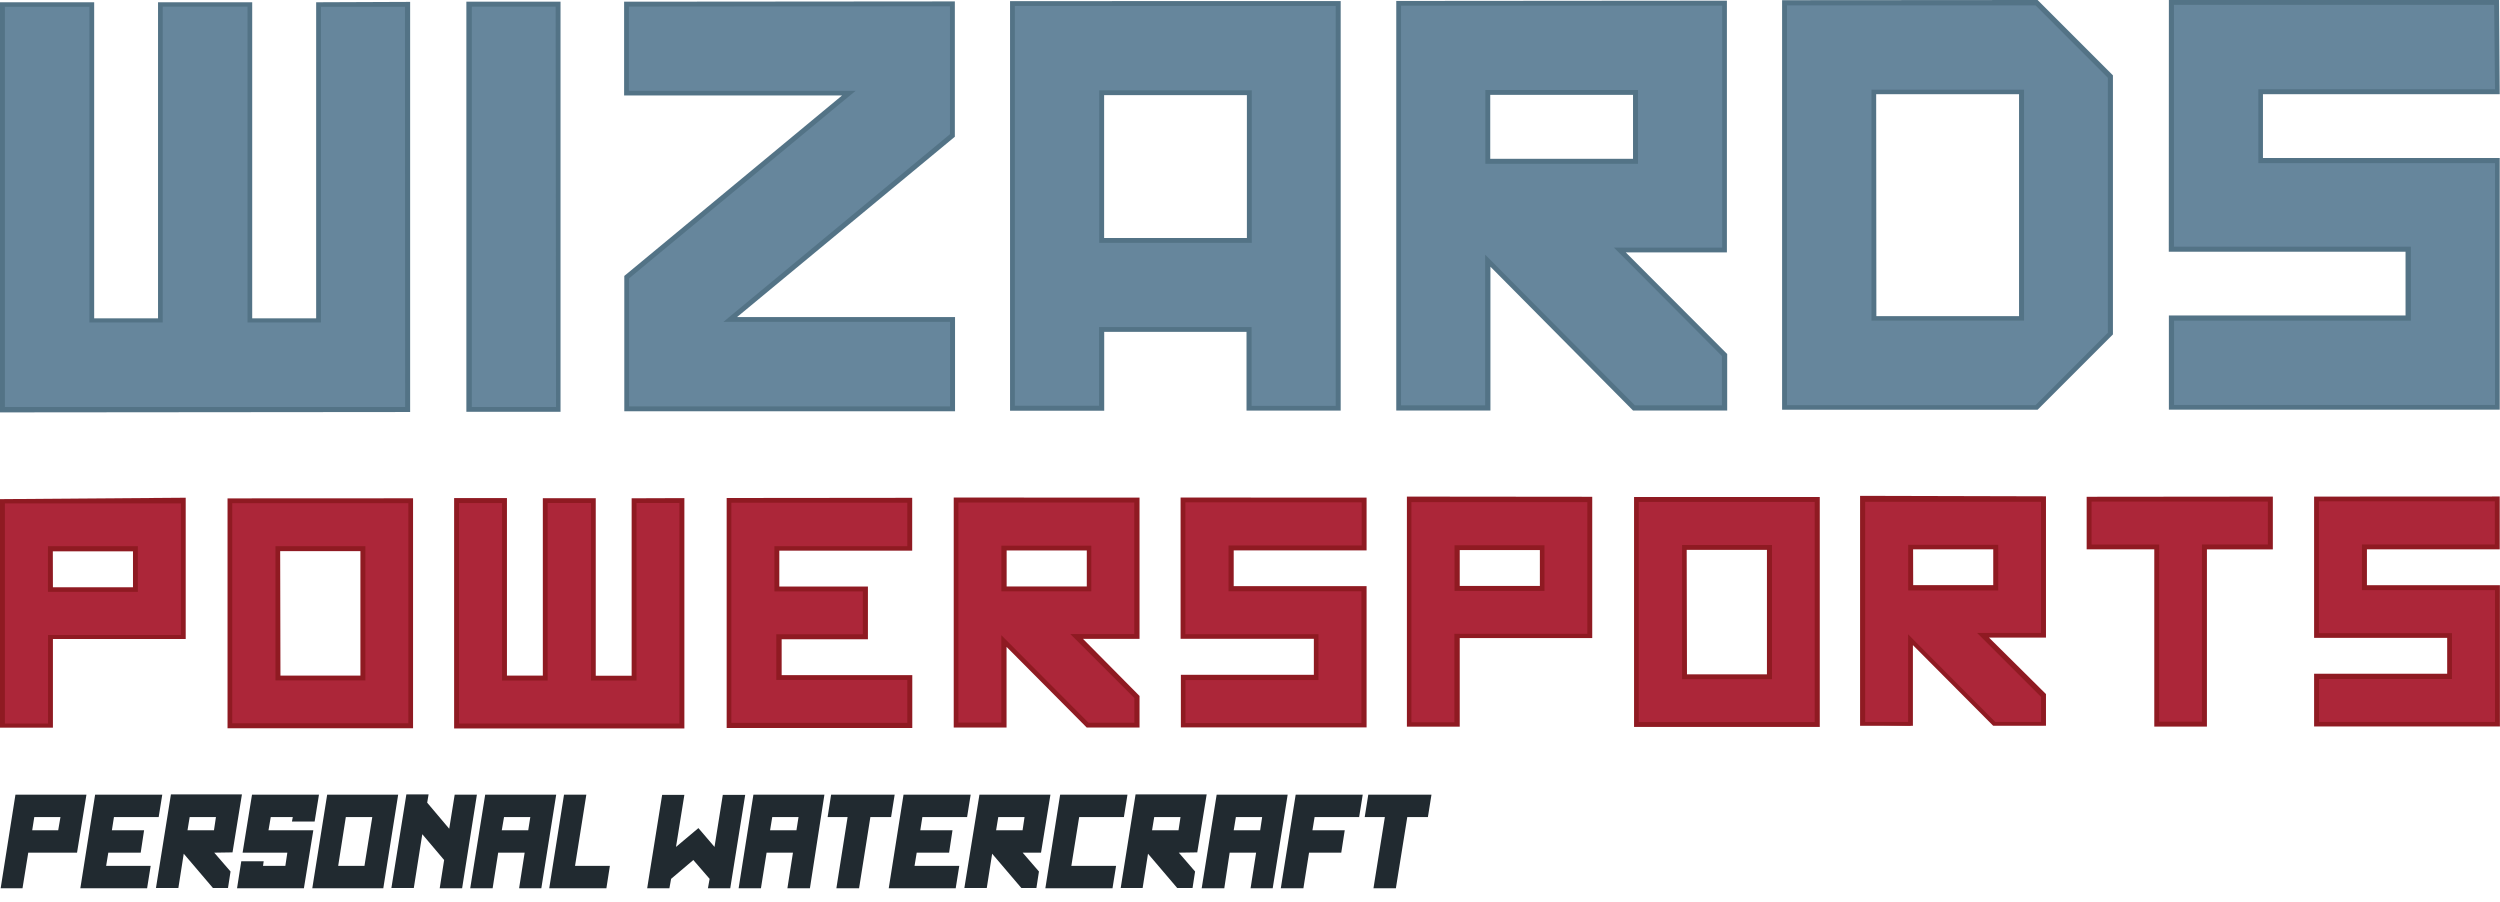
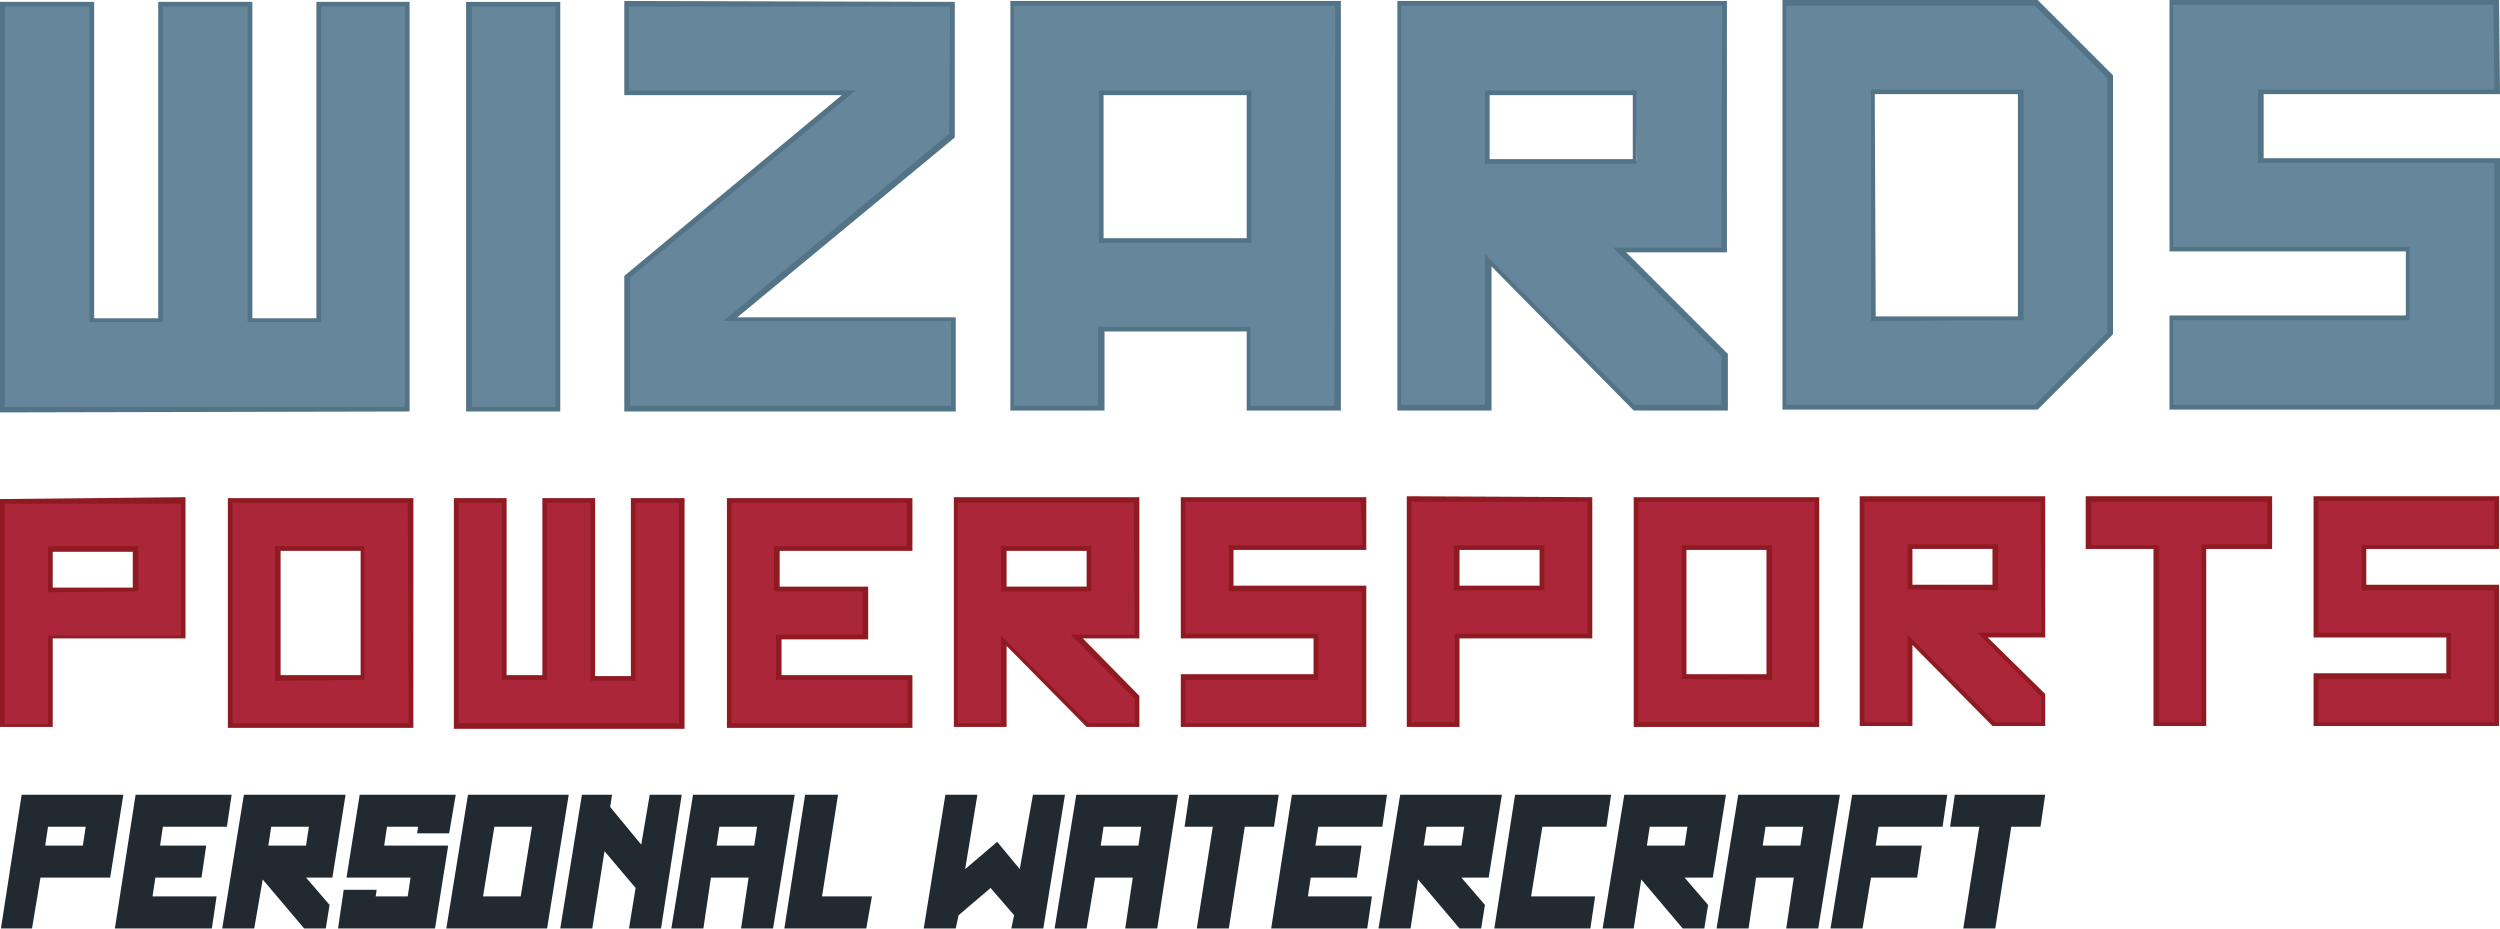
- <svg xmlns="http://www.w3.org/2000/svg" viewBox="0 0 265.46 95.74">
-   <defs>
-     <style>.a{fill:#66869c;}.b{fill:#537386;}.c{fill:#ac2639;}.d{fill:#8f1a22;}.e{isolation:isolate;}.f{fill:#212a30;}</style>
-   </defs>
-   <path class="a" d="M.3,43.53l0-43H9.72l0,33.3v.26h7.3v-.27L17,.48h9.48l0,33.3V34h7.31v-.26l0-33.3h9.46l0,43Z" />
-   <path class="b" d="M43,.72H34.08l0,33v.52H26.28v-.53l0-33h-9l0,33v.53H9.49v-.52l0-33H.52l0,42.5,42.5,0L43,.72M43.55.2l0,43.55L0,43.79,0,.24H10l0,33.56h6.78l0-33.56h10l0,33.56h6.79l0-33.56Z" />
-   <path class="a" d="M49.88,43.48l0-43H59.3l0,43Z" />
-   <path class="b" d="M59,.71H50.1l0,42.51h8.94L59,.71m.52-.53,0,43.55h-10l0-43.55Z" />
-   <path class="a" d="M66.56,43.41l0-14,23-19.08.56-.46h-.73l-22.88,0V.44l34.6,0v14l-23,19.08-.56.47h.72l22.89,0v9.47Z" />
-   <path class="b" d="M100.86.67,66.78.7V9.64l22.62,0h1.46l-1.12.92-22.94,19V43.15l34.08,0V34.18l-22.63,0H76.81l1.12-.93,22.94-19V.67m.52-.52V14.52L78.26,33.67l23.15,0v10l-35.12,0,0-14.37L89.41,10.14l-23.14,0V.18Z" />
-   <path class="a" d="M107.54,43.37l-.05-43,34.61,0,0,43h-9.46V35H117v8.37ZM132.65,9.84H117V25.53h15.68V9.84Z" />
-   <path class="b" d="M141.84.63l-34.08,0,0,42.45h8.94V34.73h16.2v8.37h8.93l0-42.45M116.72,25.79V9.59h16.2v16.2h-16.2M142.36.11l0,43.49h-10V35.24H117.25v8.37h-10l0-43.49ZM117.24,25.27H132.4V10.1l-15.16,0Z" />
-   <path class="a" d="M148.54,43.33l0-43,34.6,0,0,26.21H172l.44.44,10.7,10.71v5.6h-9.62L158.44,28.14l-.45-.45v.63l0,15ZM173.66,9.8h-.27l-15.15,0H158v7.31h.26l15.16,0h.26V9.8Z" />
-   <path class="b" d="M182.85.6l-34.08,0,0,42.44h8.93v-16l.9.9,15,15.1h9.24V37.81L172.26,27.18l-.89-.89h11.5l0-25.68M157.72,17.39V9.56h.53l15.15,0h.53v7.83h-.52l-15.16,0h-.52M183.37.07l0,26.73H172.63L183.4,37.59v6h-10L158.26,28.32V43.59h-10l0-43.49ZM158.24,16.86H173.4V10.07H158.24Z" />
-   <path class="a" d="M189.53,43.3l0-43,26.76,0,7.85,7.84,0,27.29-7.83,7.85ZM214.64,9.77H199V10l0,23.53v.26h.26l15.15,0h.27v-.26l0-23.52Z" />
-   <path class="b" d="M216.14.57l-26.39,0,0,42.45,26.39,0,7.68-7.69,0-27.07L216.14.57M198.72,34.09v-.52l0-23.53V9.52h16.2V10l0,23.52v.52h-16.2M216.36,0l8,8,0,27.51-8,8-27.13,0,0-43.49ZM199.24,33.57l15.15,0V10H199.22Z" />
-   <path class="a" d="M230.59,43.26V33.8h25.14V26.47h-.26l-24.88,0,0-26.21,34.54,0,.07,9.46-24.88,0H240v7.3h.26l24.87,0,0,26.2Z" />
-   <path class="b" d="M264.84.52l-34,0,0,25.67,24.62,0H256v7.86H230.85V43l34.08,0,0-25.68-24.61,0h-.52V9.48h.52l24.61,0L264.84.52m.52-.52.07,10-25.14,0v6.78l25.14,0,0,26.72-35.13,0v-10h25.13V26.73l-25.14,0L230.3,0Z" />
-   <path class="c" d="M.28,77.11l0-23.9,19.2,0,0,14.49H5.36V77.1Zm14.1-18.83h-9v4.33h9V58.28Z" />
-   <path class="d" d="M19.2,53.45l-18.68,0,0,23.38H5.1V67.43H19.21v-14M5.09,62.88V58h9.55v4.85H5.09m14.63-10,0,15H5.62v9.42H0L0,53ZM5.62,62.36h8.5V58.54H5.61Z" />
-   <path class="c" d="M24.42,77.08l0-23.89,19.2,0,0,23.9Zm14.1-18.82h-9v.27l0,13.21V72h9V58.26Z" />
-   <path class="d" d="M43.34,53.43l-18.68,0,0,23.37H43.36l0-23.38M29.25,72.26v-.52l0-13.21V58h9.55v.52l0,13.21v.52H29.25M43.86,52.91l0,24.42H24.16l0-24.41ZM29.78,71.74h8.49V58.52H29.75Z" />
-   <path class="c" d="M48.5,77.1l0-23.94h5.08V72h4.34v-.27l0-18.58H63l0,18.59V72h4.33v-.27l0-18.58h5.09l0,23.94Z" />
-   <path class="d" d="M72.14,53.41H67.59V72.26H62.75v-.52l0-18.33H58.15l0,18.32v.53H53.31V53.42H48.74l0,23.41,23.4,0,0-23.41m.53-.53,0,24.46-24.45,0,0-24.46h5.61l0,18.85h3.81l0-18.84h5.62l0,18.85h3.81l0-18.84Z" />
-   <path class="c" d="M77.42,77l0-23.9,19.21,0v5.09H82.48v4.33H91.9v5.07H82.72v.26l0,3.81V72H96.61V77Z" />
-   <path class="d" d="M96.34,53.38l-18.68,0,0,23.38,18.68,0V72.2H82.43v-.52l0-3.81v-.52h9.19V62.8H82.23V58H96.34V53.38m.52-.52v5.61H82.75v3.81h9.41v5.6H83l0,3.81H96.87v5.61H77.16l0-24.42Z" />
-   <path class="c" d="M101.53,77l0-23.9,19.2,0,0,14.49H114.3l.44.45,6,6v3h-5.24L107,68.52l-.44-.45V77Zm14.09-18.83h-9v4.33h9V58.19Z" />
-   <path class="d" d="M120.44,53.36l-18.67,0,0,23.37h4.55V67.44l.9.9,8.36,8.4h4.87V74.12l-5.9-5.9-.9-.89h6.79v-14m-14.11,9.43V57.94h9.55v4.85h-9.56M121,52.84l0,15h-6l6,6.06v3.35h-5.61l-8.51-8.56v8.56h-5.61l0-24.42Zm-14.11,9.43h8.51V58.45h-8.51Z" />
-   <path class="c" d="M125.63,77V71.91h14.12V67.57H125.62l0-14.48,19.17,0,0,5.08-13.85,0h-.26v4.33H131l13.85,0,0,14.49Z" />
-   <path class="d" d="M144.51,53.34l-18.64,0v14H140v4.87H125.88v4.57l18.68,0,0-14-13.59,0h-.52V57.92H131l13.59,0,0-4.56m.52-.52,0,5.6-14.11,0v3.8h14.11l0,15-19.72,0V71.65h14.12V67.83H125.36l0-15Z" />
-   <path class="c" d="M149.64,77l0-23.9,19.2,0,0,14.49H154.71V77Zm14.1-18.83h-9v4.33h9V58.15Z" />
-   <path class="d" d="M168.55,53.32l-18.68,0,0,23.37h4.56V67.3h14.12l0-14m-14.1,9.43V57.9H164v4.85h-9.55m14.62-10,0,15H155v9.41h-5.61l0-24.43ZM155,62.22h8.51V58.41H155Z" />
-   <path class="c" d="M173.77,77l0-23.9H193l0,23.9Zm14.1-18.82h-9v.27l0,13.2v.27h9V58.13Z" />
-   <path class="d" d="M192.69,53.3l-18.68,0,0,23.37,18.68,0,0-23.37M178.61,72.13V71.6l0-13.2v-.53h9.55V72.12h-9.53m14.6-19.35,0,24.42H173.51l0-24.42ZM179.13,71.6h8.49V58.39H179.1Z" />
-   <path class="c" d="M197.82,76.93l0-23.9L217,53V67.5h-6.41L211,68l6,6v3h-5.23l-8.44-8.49-.45-.45v9Zm14.1-18.82h-9v4.33h9V58.11Z" />
-   <path class="d" d="M216.73,53.28H198.05l0,23.38h4.56V67.35l.89.9,8.37,8.41h4.86V74l-5.9-5.9-.89-.89h6.78v-14m-14.1,9.43V57.85h9.56V62.7h-9.55m14.62-10,0,15h-6.05l6.05,6v3.36h-5.61l-8.52-8.56v8.57h-5.61l0-24.42Zm-14.1,9.43h8.5v-3.8h-8.51Z" />
-   <path class="c" d="M229,76.9V58.09h-7.19V53L241,53v5.09h-7v.27l0,18.55Z" />
-   <path class="d" d="M240.77,53.26H222.09v4.56h7.18v.52l0,18.29h4.54l0-18.29v-.53h7V53.26m.53-.53v5.61h-7l0,18.81h-5.59l0-18.82h-7.18V52.75Z" />
-   <path class="c" d="M246,76.89V71.81h14.12V67.46h-.27l-13.86,0V53l19.18,0,0,5.09H251.06V62.4h14.12l0,14.48Z" />
-   <path class="d" d="M264.89,53.23l-18.66,0v14l13.6,0h.53v4.87H246.25v4.56l18.68,0v-14H250.8V57.81h14.11l0-4.57m.52-.52,0,5.61H251.33v3.81h14.12l0,15-19.73,0v-5.6h14.13V67.73H245.72v-15Z" />
-   <g class="e">
-     <g class="e">
-       <path class="f" d="M9.18,84.38l-1,6.16H3l-.61,3.78H.07l1.57-9.94Zm-3,3.78.24-1.4H3.64l-.22,1.4Z" />
-       <path class="f" d="M17.23,84.38l-.38,2.38H12.1l-.22,1.4H15.3l-.36,2.38H11.5l-.23,1.4H16l-.38,2.38H8.53l1.57-9.94Z" />
-       <path class="f" d="M22.75,90.54l1.73,2-.27,1.75h-1.6l-3.1-3.64-.57,3.64H16.56l1.59-9.94h7.54l-1,6.16Zm-2.61-3.78-.23,1.4h2.81l.21-1.4Z" />
-       <path class="f" d="M33.41,87.23H31l.09-.47H28.75l-.24,1.4h4.76l-1,6.16H25.17l.45-2.87H28l-.07.49H30.3l.21-1.4H25.76l1-6.16h7.11Z" />
-       <path class="f" d="M42.28,84.38,40.7,94.32H33.16l1.58-9.94ZM38.7,91.94l.83-5.18H36.72l-.81,5.18Z" />
-       <path class="f" d="M48.28,84.38h2.36l-1.57,9.94H46.69l.47-3-2.32-2.74-.9,5.71H41.56l1.59-9.94h2.36l-.15.88L47.7,88Z" />
-       <path class="f" d="M51.52,84.38h7.54l-1.58,9.94H55.12l.59-3.78H52.9l-.59,3.78H49.93Zm1.76,3.78h2.81l.22-1.4H53.52Z" />
-       <path class="f" d="M61.06,91.94h3.7l-.37,2.38H58.32l1.57-9.94h2.37Z" />
-       <path class="f" d="M76.75,84.4h2.38l-1.59,9.92H75.17l.18-1-1.73-2-2.36,2-.18,1H68.72l1.59-9.92h2.36l-.89,5.53,2.38-2,1.71,2Z" />
-       <path class="f" d="M80,84.38h7.54L86,94.32H83.61l.59-3.78H81.4l-.6,3.78H78.43Zm1.77,3.78h2.8l.22-1.4H82Z" />
-       <path class="f" d="M95,84.38l-.38,2.38h-2.2l-1.2,7.56H88.81L90,86.76H87.88l.37-2.38Z" />
-       <path class="f" d="M103.07,84.38l-.38,2.38H97.94l-.22,1.4h3.42l-.36,2.38H97.34l-.23,1.4h4.75l-.38,2.38H94.37l1.57-9.94Z" />
-       <path class="f" d="M108.59,90.54l1.73,2-.27,1.75h-1.6l-3.1-3.64-.57,3.64H102.4L104,84.38h7.54l-1,6.16ZM106,86.76l-.23,1.4h2.81l.21-1.4Z" />
-       <path class="f" d="M119.72,84.38l-.38,2.38h-4.75l-.83,5.18h4.75l-.38,2.38H111l1.57-9.94Z" />
-       <path class="f" d="M125.17,90.54l1.73,2-.27,1.75H125l-3.1-3.64-.57,3.64H119l1.58-9.94h7.55l-1,6.16Zm-2.61-3.78-.23,1.4h2.81l.21-1.4Z" />
-       <path class="f" d="M129.19,84.38h7.54l-1.59,9.94h-2.35l.59-3.78h-2.81L130,94.32H127.6ZM131,88.16h2.81l.21-1.4h-2.79Z" />
-       <path class="f" d="M144.7,84.38l-.38,2.38h-4.73l-.23,1.4h3.43l-.37,2.38H139l-.6,3.78H136l1.58-9.94Z" />
-       <path class="f" d="M152,84.38l-.38,2.38h-2.19l-1.21,7.56h-2.38l1.21-7.56h-2.14l.38-2.38Z" />
+ <svg xmlns="http://www.w3.org/2000/svg" version="1.1" id="Layer_1" x="0px" y="0px" viewBox="0 0 265.5 98.6" style="enable-background:new 0 0 265.5 98.6;" xml:space="preserve">
+   <style type="text/css">
+ 	.st0{fill:#66869C;}
+ 	.st1{fill:#537386;}
+ 	.st2{fill:#AC2639;}
+ 	.st3{fill:#8F1A22;}
+ 	.st4{fill:#212A30;}
+ </style>
+   <path class="st0" d="M0.3,43.5v-43h9.4v33.3v0.3H17v-0.3l0-33.3h9.5v33.3V34h7.3v-0.3V0.4h9.5v43L0.3,43.5z" />
+   <path class="st1" d="M43,0.7h-8.9v33v0.5h-7.8v-0.5v-33h-9v33v0.5H9.5v-0.5v-33h-9v42.5H43L43,0.7 M43.5,0.2v43.5L0,43.8V0.2h10  v33.6h6.8V0.2h10v33.6h6.8V0.2L43.5,0.2z" />
+   <path class="st0" d="M49.9,43.5v-43h9.4v43H49.9z" />
+   <path class="st1" d="M59,0.7h-8.9v42.5H59L59,0.7 M59.5,0.2v43.5h-10V0.2L59.5,0.2z" />
+   <path class="st0" d="M66.6,43.4v-14l23-19.1l0.6-0.5h-0.7H66.5V0.4h34.6v14l-23,19.1L77.5,34h0.7h22.9v9.5L66.6,43.4z" />
+   <path class="st1" d="M100.9,0.7l-34.1,0v8.9h22.6h1.5l-1.1,0.9l-22.9,19v13.6h34.1v-9H78.2h-1.4l1.1-0.9l22.9-19L100.9,0.7   M101.4,0.2v14.4L78.3,33.7h23.2v10H66.3V29.3l23.1-19.2H66.3v-10L101.4,0.2z" />
+   <path class="st0" d="M107.5,43.4l-0.1-43h34.6v43h-9.5V35H117v8.4H107.5z M132.6,9.8H117v15.7h15.7L132.6,9.8L132.6,9.8z" />
+   <path class="st1" d="M141.8,0.6h-34.1v42.5h8.9v-8.4h16.2v8.4h8.9L141.8,0.6 M116.7,25.8V9.6h16.2v16.2H116.7 M142.4,0.1v43.5h-10  v-8.4h-15.1v8.4h-10V0.1L142.4,0.1z M117.2,25.3h15.2V10.1h-15.2L117.2,25.3z" />
+   <path class="st0" d="M148.5,43.3v-43h34.6v26.2H172l0.4,0.4l10.7,10.7v5.6h-9.6l-15.1-15.2l-0.4-0.5v0.6v15L148.5,43.3z M173.7,9.8  h-0.3h-15.1H158v7.3h0.3h15.2h0.3L173.7,9.8L173.7,9.8z" />
+   <path class="st1" d="M182.9,0.6h-34.1V43h8.9V27l0.9,0.9l15,15.1h9.2v-5.2l-10.6-10.6l-0.9-0.9h11.5L182.9,0.6 M157.7,17.4V9.6h0.5  h15.1h0.5v7.8h-0.5h-15.2H157.7 M183.4,0.1v26.7h-10.7l10.8,10.8v6h-10l-15.1-15.3v15.3h-10V0.1L183.4,0.1z M158.2,16.9h15.2v-6.8  h-15.2V16.9z" />
+   <path class="st0" d="M189.5,43.3v-43h26.8l7.9,7.8v27.3l-7.8,7.8L189.5,43.3z M214.6,9.8H199V10v23.5v0.3h0.3h15.1h0.3v-0.3V10  L214.6,9.8z" />
+   <path class="st1" d="M216.1,0.6h-26.4V43h26.4l7.7-7.7V8.3L216.1,0.6 M198.7,34.1v-0.5V10V9.5h16.2V10v23.5V34L198.7,34.1 M216.4,0  l8,8v27.5l-8,8h-27.1V0L216.4,0z M199.2,33.6h15.1V10h-15.2L199.2,33.6z" />
+   <path class="st0" d="M230.6,43.3v-9.5h25.1v-7.3h-0.3h-24.9V0.3h34.5l0.1,9.5h-24.9H240V17h0.3h24.9v26.2L230.6,43.3z" />
+   <path class="st1" d="M264.8,0.5h-34v25.7h24.6h0.5V34h-25.1v9h34.1V17.3h-24.6h-0.5V9.5h0.5h24.6L264.8,0.5 M265.4,0l0.1,10h-25.1  v6.8h25.1v26.7h-35.1v-10h25.1v-6.8h-25.1l0-26.7H265.4z" />
+   <path class="st2" d="M0.3,77.1V53.2h19.2v14.5H5.4v9.4L0.3,77.1z M14.4,58.3h-9v4.3h9V58.3z" />
+   <path class="st3" d="M19.2,53.5H0.5v23.4h4.6v-9.4h14.1L19.2,53.5 M5.1,62.9V58h9.6v4.8L5.1,62.9 M19.7,52.8v15H5.6v9.4H0V53  L19.7,52.8z M5.6,62.4h8.5v-3.8H5.6L5.6,62.4z" />
+   <path class="st2" d="M24.4,77.1V53.2h19.2v23.9L24.4,77.1z M38.5,58.3h-9v0.3v13.2V72h9C38.5,72,38.5,58.3,38.5,58.3z" />
+   <path class="st3" d="M43.3,53.4H24.7v23.4h18.7L43.3,53.4 M29.2,72.3v-0.5V58.5V58h9.5v0.5v13.2v0.5L29.2,72.3 M43.9,52.9v24.4H24.2  V52.9L43.9,52.9z M29.8,71.7h8.5V58.5h-8.5L29.8,71.7z" />
+   <path class="st2" d="M48.5,77.1V53.2h5.1V72h4.3v-0.3V53.2H63v18.6V72h4.3v-0.3V53.2h5.1v23.9L48.5,77.1z" />
+   <path class="st3" d="M72.1,53.4h-4.6v18.9h-4.8v-0.5V53.4h-4.6v18.3v0.5h-4.8V53.4h-4.6v23.4h23.4V53.4 M72.7,52.9v24.5H48.2V52.9  h5.6v18.8h3.8V52.9h5.6v18.9h3.8V52.9L72.7,52.9z" />
+   <path class="st2" d="M77.4,77V53.1h19.2v5.1H82.5v4.3h9.4v5.1h-9.2v0.3v3.8V72h13.9v5H77.4z" />
+   <path class="st3" d="M96.3,53.4H77.7v23.4h18.7v-4.6H82.4v-0.5v-3.8v-0.5h9.2v-4.6h-9.4V58h14.1V53.4 M96.9,52.9v5.6H82.8v3.8h9.4  v5.6H83v3.8h13.9v5.6H77.2V52.9L96.9,52.9z" />
+   <path class="st2" d="M101.5,77V53.1h19.2v14.5h-6.4l0.4,0.4l6,6v3h-5.2l-8.5-8.5l-0.4-0.4V77H101.5z M115.6,58.2h-9v4.3h9V58.2  L115.6,58.2z" />
+   <path class="st3" d="M120.4,53.4h-18.7v23.4h4.6v-9.3l0.9,0.9l8.4,8.4h4.9v-2.6l-5.9-5.9l-0.9-0.9h6.8L120.4,53.4 M106.3,62.8v-4.8  h9.6v4.8L106.3,62.8 M121,52.8v15h-6l6,6.1v3.3h-5.6l-8.5-8.6v8.6h-5.6V52.8L121,52.8z M106.9,62.3h8.5v-3.8h-8.5V62.3z" />
+   <path class="st2" d="M125.6,77v-5.1h14.1v-4.3h-14.1V53.1h19.2v5.1h-13.9h-0.3v4.3h0.3h13.9V77L125.6,77z" />
+   <path class="st3" d="M144.5,53.3h-18.6v14H140v4.9h-14.1v4.6h18.7v-14H131h-0.5v-4.9h0.6h13.6L144.5,53.3 M145.1,52.8v5.6H131v3.8  h14.1v15h-19.7v-5.6h14.1v-3.8h-14.1v-15L145.1,52.8z" />
+   <path class="st2" d="M149.6,77V53.1h19.2v14.5h-14.1V77H149.6z M163.7,58.2h-9v4.3h9V58.2L163.7,58.2z" />
+   <path class="st3" d="M168.6,53.3h-18.7v23.4h4.6v-9.4h14.1L168.6,53.3 M154.4,62.7v-4.8h9.6v4.8L154.4,62.7 M169.1,52.8v15H155v9.4  h-5.6V52.7L169.1,52.8z M155,62.2h8.5v-3.8H155V62.2z" />
+   <path class="st2" d="M173.8,77V53.1H193V77H173.8z M187.9,58.2h-9v0.3v13.2v0.3h9V58.2L187.9,58.2z" />
+   <path class="st3" d="M192.7,53.3H174v23.4h18.7V53.3 M178.6,72.1v-0.5V58.4v-0.5h9.6v14.3L178.6,72.1 M193.2,52.8v24.4h-19.7V52.8  H193.2z M179.1,71.6h8.5V58.4h-8.5L179.1,71.6z" />
+   <path class="st2" d="M197.8,76.9V53l19.2,0v14.5h-6.4L211,68l6,6v3h-5.2l-8.4-8.5l-0.4-0.4v9L197.8,76.9z M211.9,58.1h-9v4.3h9V58.1  z" />
+   <path class="st3" d="M216.7,53.3h-18.7v23.4h4.6v-9.3l0.9,0.9l8.4,8.4h4.9V74l-5.9-5.9l-0.9-0.9h6.8L216.7,53.3 M202.6,62.6v-4.8  h9.6v4.9L202.6,62.6 M217.2,52.7v15h-6.1l6.1,6v3.4h-5.6l-8.5-8.6v8.6h-5.6V52.7L217.2,52.7z M203.1,62.1h8.5v-3.8h-8.5L203.1,62.1z  " />
+   <path class="st2" d="M229,76.9V58.1h-7.2V53H241v5.1h-7v0.3v18.6L229,76.9z" />
+   <path class="st3" d="M240.8,53.3h-18.7v4.6h7.2v0.5v18.3h4.5V58.3v-0.5h7L240.8,53.3 M241.3,52.7v5.6h-7v18.8h-5.6V58.3h-7.2v-5.6  L241.3,52.7z" />
+   <path class="st2" d="M246,76.9v-5.1h14.1v-4.3h-0.3H246V53h19.2v5.1h-14.1v4.3h14.1v14.5L246,76.9z" />
+   <path class="st3" d="M264.9,53.2h-18.7v14h13.6h0.5v4.9h-14.1v4.6h18.7v-14h-14.1v-4.8h14.1L264.9,53.2 M265.4,52.7v5.6h-14.1v3.8  h14.1v15h-19.7v-5.6h14.1v-3.8h-14.1v-15L265.4,52.7z" />
+   <g>
+     <g>
+       <path class="st4" d="M13.1,84.4l-1.4,8.8H4.3l-0.9,5.4H0.1l2.2-14.2L13.1,84.4z M8.8,89.8l0.3-2h-4l-0.3,2H8.8z" />
+       <path class="st4" d="M24.6,84.4l-0.5,3.4h-6.8l-0.3,2h4.9l-0.5,3.4h-4.9l-0.3,2h6.8l-0.5,3.4H12.2l2.2-14.2L24.6,84.4z" />
+       <path class="st4" d="M32.5,93.2l2.5,2.9l-0.4,2.5h-2.3l-4.4-5.2L27,98.6h-3.4l2.3-14.2h10.8l-1.4,8.8L32.5,93.2z M28.8,87.8    l-0.3,2h4l0.3-2H28.8z" />
+       <path class="st4" d="M47.7,88.5h-3.4l0.1-0.7h-3.3l-0.3,2h6.8l-1.4,8.8H35.9l0.6-4.1H40l-0.1,0.7h3.4l0.3-2h-6.8l1.4-8.8h10.2    L47.7,88.5z" />
+       <path class="st4" d="M60.4,84.4l-2.3,14.2H47.4l2.3-14.2H60.4z M55.3,95.2l1.2-7.4h-4l-1.2,7.4H55.3z" />
+       <path class="st4" d="M69,84.4h3.4l-2.2,14.2h-3.4l0.7-4.3l-3.3-3.9l-1.3,8.2h-3.4l2.3-14.2H65l-0.2,1.3l3.3,4L69,84.4z" />
+       <path class="st4" d="M73.6,84.4h10.8l-2.3,14.2h-3.4l0.8-5.4h-4l-0.8,5.4h-3.4L73.6,84.4z M76.1,89.8h4l0.3-2h-4L76.1,89.8z" />
+       <path class="st4" d="M87.3,95.2h5.3L92,98.6h-8.7l2.2-14.2H89L87.3,95.2z" />
+       <path class="st4" d="M109.7,84.4h3.4l-2.3,14.2h-3.4l0.3-1.4l-2.5-2.9l-3.4,2.9l-0.3,1.4h-3.4l2.3-14.2h3.4l-1.3,7.9l3.4-2.9    l2.4,2.9L109.7,84.4z" />
+       <path class="st4" d="M114.3,84.4h10.8l-2.2,14.2h-3.4l0.8-5.4h-4l-0.9,5.4h-3.4L114.3,84.4z M116.9,89.8h4l0.3-2h-4L116.9,89.8z" />
+       <path class="st4" d="M135.8,84.4l-0.5,3.4h-3.1l-1.7,10.8h-3.4l1.7-10.8h-3l0.5-3.4L135.8,84.4z" />
+       <path class="st4" d="M147.3,84.4l-0.5,3.4H140l-0.3,2h4.9l-0.5,3.4h-4.9l-0.3,2h6.8l-0.5,3.4h-10.2l2.2-14.2L147.3,84.4z" />
+       <path class="st4" d="M155.2,93.2l2.5,2.9l-0.4,2.5H155l-4.4-5.2l-0.8,5.2h-3.4l2.3-14.2h10.8l-1.4,8.8L155.2,93.2z M151.5,87.8    l-0.3,2h4l0.3-2H151.5z" />
+       <path class="st4" d="M171.1,84.4l-0.5,3.4h-6.8l-1.2,7.4h6.8l-0.5,3.4h-10.2l2.2-14.2L171.1,84.4z" />
+       <path class="st4" d="M178.9,93.2l2.5,2.9l-0.4,2.5h-2.3l-4.4-5.2l-0.8,5.2h-3.3l2.3-14.2h10.8l-1.4,8.8L178.9,93.2z M175.2,87.8    l-0.3,2h4l0.3-2H175.2z" />
+       <path class="st4" d="M184.6,84.4h10.8l-2.3,14.2h-3.4l0.8-5.4h-4l-0.8,5.4h-3.4L184.6,84.4z M187.2,89.8h4l0.3-2h-4L187.2,89.8z" />
+       <path class="st4" d="M206.8,84.4l-0.5,3.4h-6.8l-0.3,2h4.9l-0.5,3.4h-4.9l-0.9,5.4h-3.4l2.3-14.2L206.8,84.4z" />
+       <path class="st4" d="M217.2,84.4l-0.5,3.4h-3.1l-1.7,10.8h-3.4l1.7-10.8h-3.1l0.5-3.4H217.2z" />
    </g>
  </g>
</svg>
